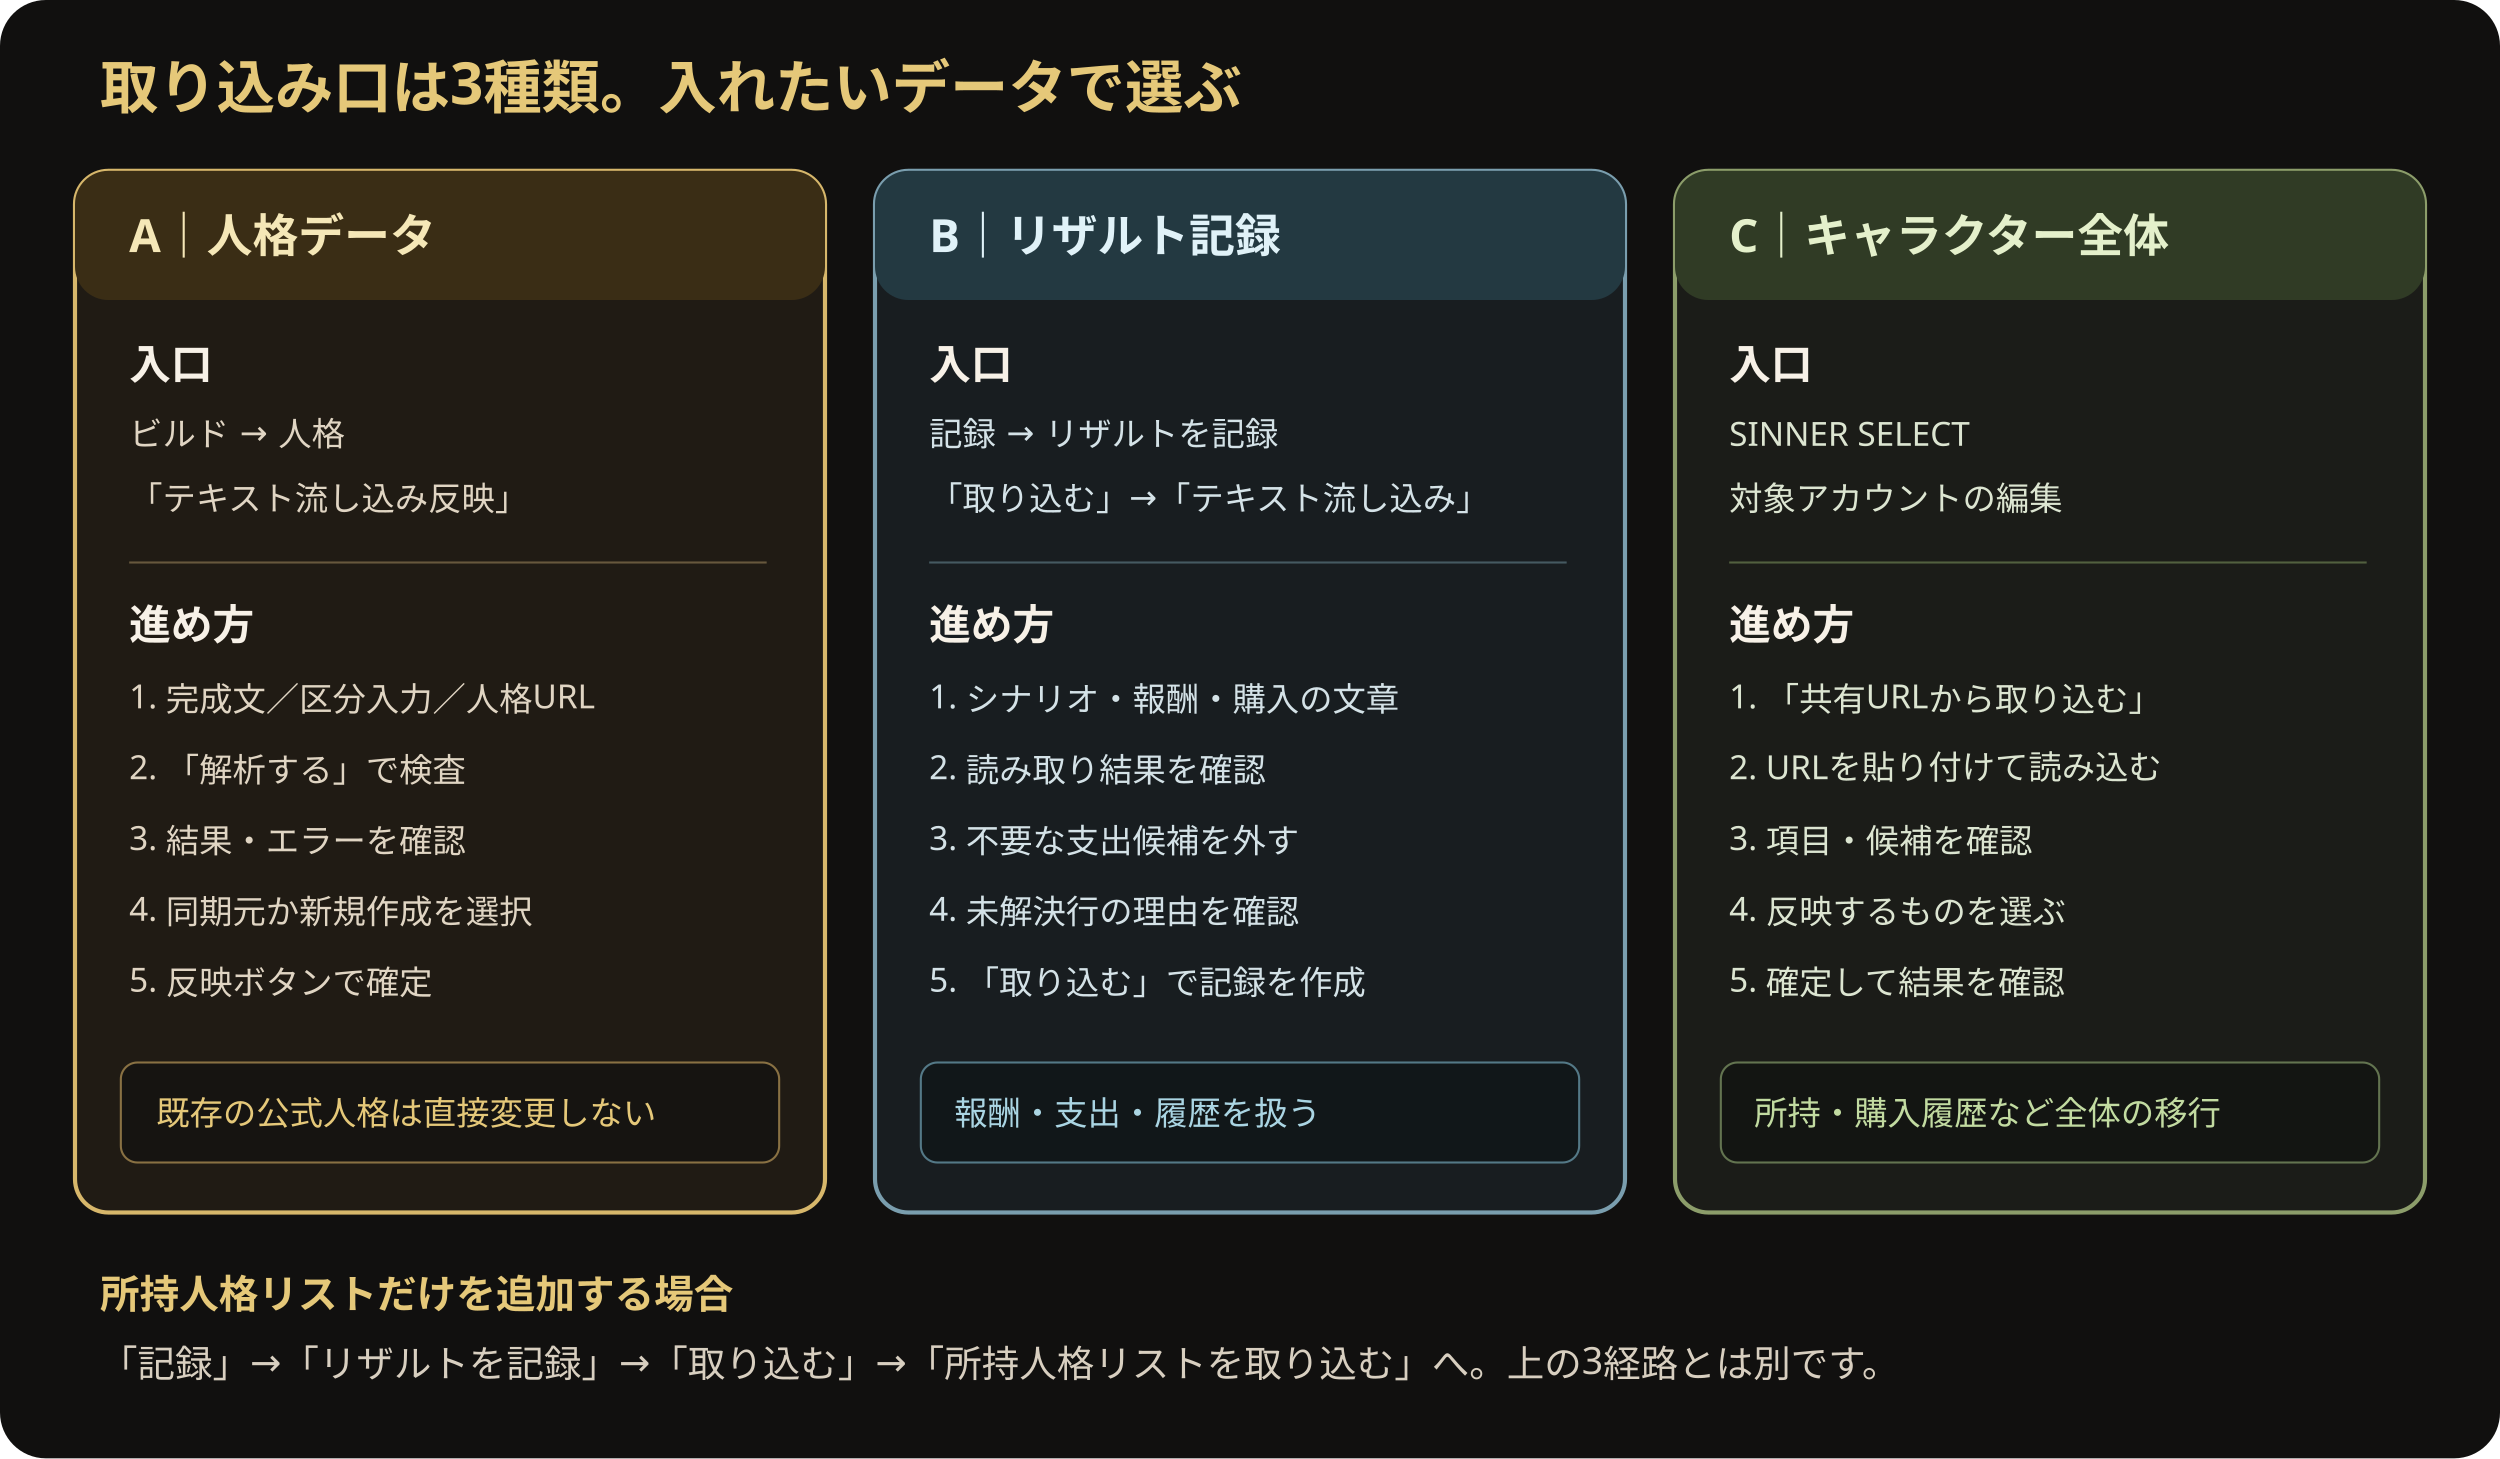
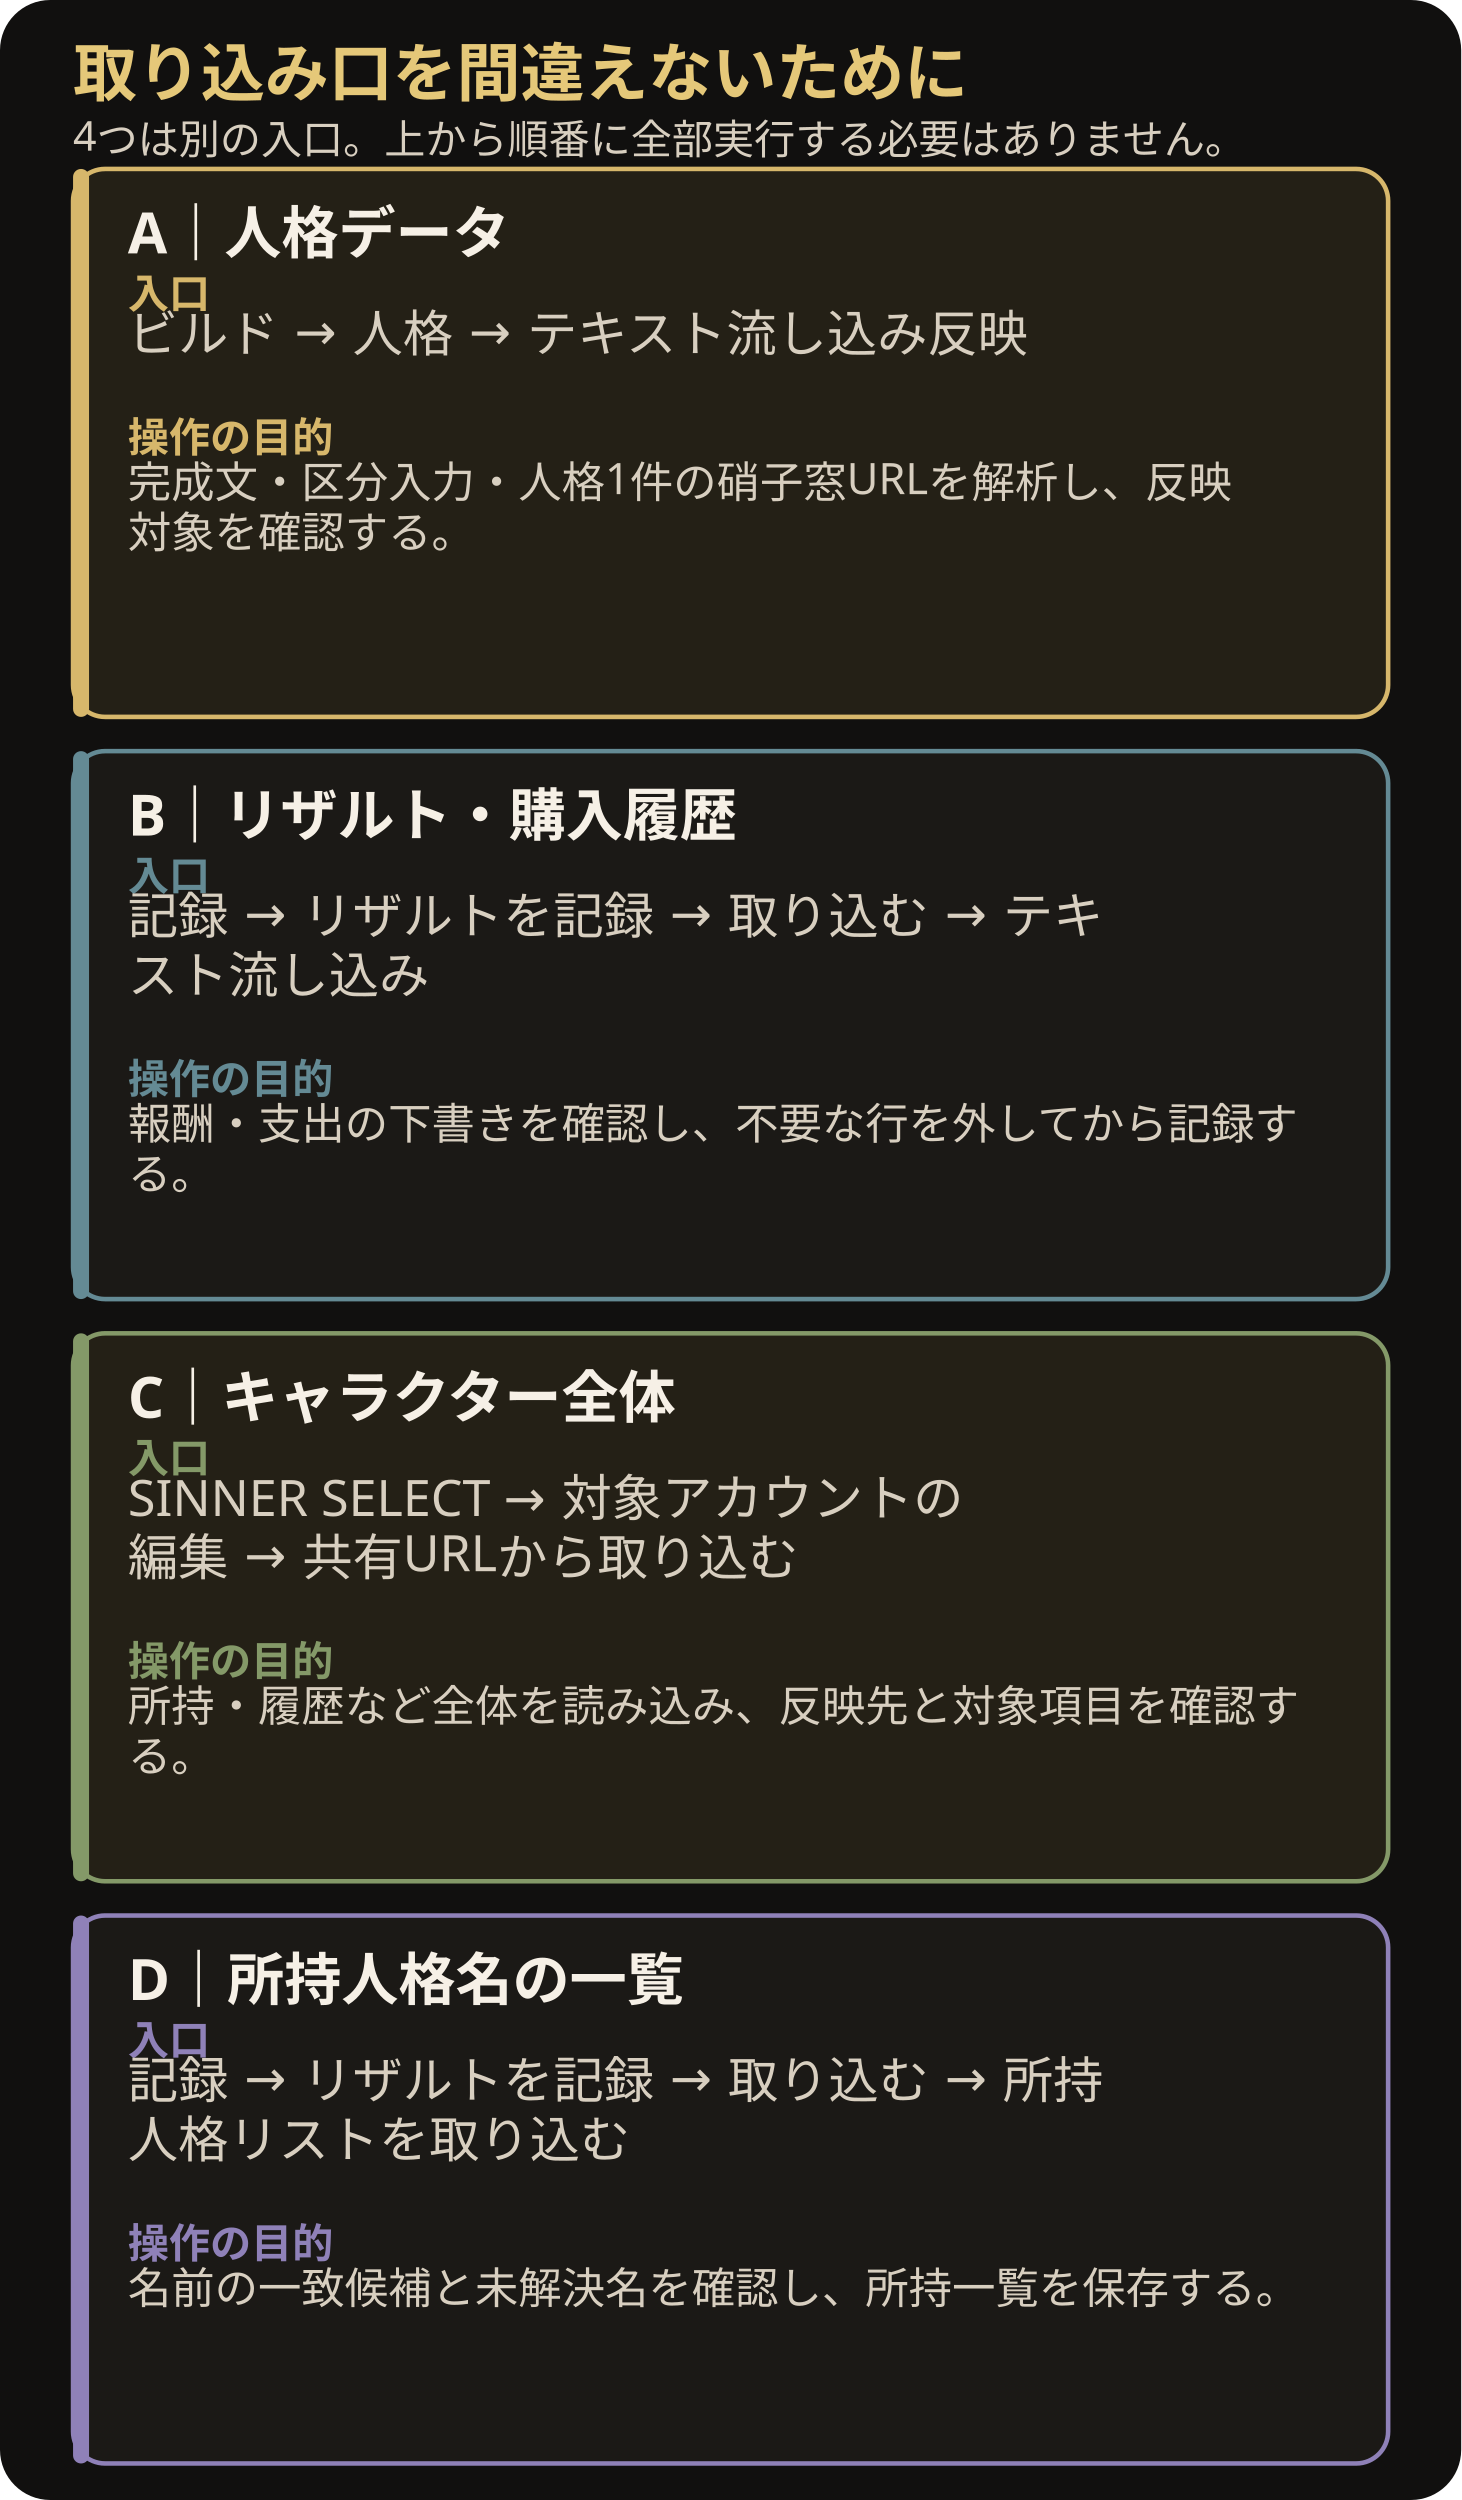
- <svg xmlns="http://www.w3.org/2000/svg" viewBox="0 0 1200 700" role="img" aria-labelledby="title desc">
-   <rect width="1200" height="700" rx="22" fill="#11100f" />
-   <text x="48" y="52" font-family="Noto Sans JP, Yu Gothic, sans-serif" font-size="28" font-weight="700" fill="#e5c879">取り込み口は3種類。入れたいデータで選ぶ</text>
-   <g font-family="Noto Sans JP, Yu Gothic, sans-serif">
-     <g>
-       <rect x="36" y="82" width="360" height="500" rx="16" fill="#201b14" stroke="#d7b76b" stroke-width="2" />
-       <rect x="36" y="82" width="360" height="62" rx="16" fill="#3a2d15" />
-       <text x="62" y="121" font-size="22" font-weight="700" fill="#f5e7b7">A｜人格データ</text>
-       <text x="62" y="182" font-size="20" font-weight="700" fill="#f7f1e7">入口</text>
-       <text x="62" y="214" font-size="16" fill="#e0d5c3">ビルド → 人格</text>
-       <text x="62" y="245" font-size="16" fill="#e0d5c3">「テキスト流し込み反映」</text>
-       <path d="M62 270 H368" stroke="#67583d" />
-       <text x="62" y="307" font-size="20" font-weight="700" fill="#f7f1e7">進め方</text>
-       <text x="62" y="340" font-size="16" fill="#e0d5c3">1. 完成文／区分入力／人格URL</text>
-       <text x="62" y="374" font-size="16" fill="#e0d5c3">2. 「解析する」で検査</text>
-       <text x="62" y="408" font-size="16" fill="#e0d5c3">3. 結果・エラーを確認</text>
-       <text x="62" y="442" font-size="16" fill="#e0d5c3">4. 同期元か新規作成を選択</text>
-       <text x="62" y="476" font-size="16" fill="#e0d5c3">5. 反映ボタンで確定</text>
-       <rect x="58" y="510" width="316" height="48" rx="8" fill="#161411" stroke="#897143" />
-       <text x="75" y="540" font-size="16" fill="#e5c879">既存の公式人格は直接変更しない</text>
-     </g>
-     <g>
-       <rect x="420" y="82" width="360" height="500" rx="16" fill="#181d20" stroke="#7a9eae" stroke-width="2" />
-       <rect x="420" y="82" width="360" height="62" rx="16" fill="#233941" />
-       <text x="446" y="121" font-size="22" font-weight="700" fill="#e0f2f8">B｜リザルト記録</text>
-       <text x="446" y="182" font-size="20" font-weight="700" fill="#f7f1e7">入口</text>
-       <text x="446" y="214" font-size="16" fill="#d4e2e7">記録 → リザルトを記録</text>
-       <text x="446" y="245" font-size="16" fill="#d4e2e7">「取り込む」→「テキスト流し込み」</text>
-       <path d="M446 270 H752" stroke="#455a61" />
-       <text x="446" y="307" font-size="20" font-weight="700" fill="#f7f1e7">進め方</text>
-       <text x="446" y="340" font-size="16" fill="#d4e2e7">1. シナリオ・報酬・購入の文章</text>
-       <text x="446" y="374" font-size="16" fill="#d4e2e7">2. 読み取り結果を確認</text>
-       <text x="446" y="408" font-size="16" fill="#d4e2e7">3. 不要な支出候補を外す</text>
-       <text x="446" y="442" font-size="16" fill="#d4e2e7">4. 未解決行の理由を確認</text>
-       <text x="446" y="476" font-size="16" fill="#d4e2e7">5. 「取り込む」で記録を作成</text>
-       <rect x="442" y="510" width="316" height="48" rx="8" fill="#111719" stroke="#547987" />
-       <text x="458" y="540" font-size="16" fill="#aad5e3">報酬・支出・履歴を扱う</text>
-     </g>
-     <g>
-       <rect x="804" y="82" width="360" height="500" rx="16" fill="#1b1c18" stroke="#8c9d6a" stroke-width="2" />
-       <rect x="804" y="82" width="360" height="62" rx="16" fill="#303b25" />
-       <text x="830" y="121" font-size="22" font-weight="700" fill="#e4f0cb">C｜キャラクター全体</text>
-       <text x="830" y="182" font-size="20" font-weight="700" fill="#f7f1e7">入口</text>
-       <text x="830" y="214" font-size="16" fill="#dce5d1">SINNER SELECT</text>
-       <text x="830" y="245" font-size="16" fill="#dce5d1">対象アカウントの編集</text>
-       <path d="M830 270 H1136" stroke="#52603f" />
-       <text x="830" y="307" font-size="20" font-weight="700" fill="#f7f1e7">進め方</text>
-       <text x="830" y="340" font-size="16" fill="#dce5d1">1. 「共有URLから取り込む」</text>
-       <text x="830" y="374" font-size="16" fill="#dce5d1">2. URLを貼り付けて読み込む</text>
-       <text x="830" y="408" font-size="16" fill="#dce5d1">3. 項目・候補を確認</text>
-       <text x="830" y="442" font-size="16" fill="#dce5d1">4. 反映するものを選ぶ</text>
-       <text x="830" y="476" font-size="16" fill="#dce5d1">5. 確定して結果を確認</text>
-       <rect x="826" y="510" width="316" height="48" rx="8" fill="#131512" stroke="#637450" />
-       <text x="842" y="540" font-size="16" fill="#c2dba1">所持・購入履歴など全体の移行</text>
-     </g>
-     <text x="48" y="628" font-size="19" font-weight="700" fill="#e5c879">所持人格リストだけを追加する場合</text>
-     <text x="48" y="661" font-size="18" fill="#d8cfc0">「記録」→「リザルトを記録」→「取り込む」→「所持人格リストを取り込む」へ。上の3経路とは別です。</text>
+ <svg xmlns="http://www.w3.org/2000/svg" viewBox="0 0 640 1095" role="img" aria-labelledby="title desc">
+   <rect width="640" height="1095" rx="22" fill="#11100f" />
+   <text x="32" y="42" font-family="Noto Sans JP, Yu Gothic, sans-serif" font-size="28" font-weight="700" fill="#e5c879">取り込み口を間違えないために</text>
+   <text x="32" y="66" font-family="Noto Sans JP, Yu Gothic, sans-serif" font-size="18" fill="#d8cfc0">4つは別の入口。上から順番に全部実行する必要はありません。</text>
+   <g>
+     <rect x="32" y="74" width="576" height="240" rx="14" fill="#242016" stroke="#d7b76b" stroke-width="2" />
+     <rect x="32" y="74" width="7" height="240" rx="3.5" fill="#d7b76b" />
+     <text x="56" y="111" font-family="Noto Sans JP, Yu Gothic, sans-serif" font-size="25" font-weight="700" fill="#f6f0e6">A｜人格データ</text>
+     <text x="56" y="135" font-family="Noto Sans JP, Yu Gothic, sans-serif" font-size="18" font-weight="700" fill="#d7b76b">入口</text>
+     <text x="56" y="154" font-family="Noto Sans JP, Yu Gothic, sans-serif" font-size="22" fill="#d8cfc0">ビルド → 人格 → テキスト流し込み反映</text>
+     <text x="56" y="198" font-family="Noto Sans JP, Yu Gothic, sans-serif" font-size="18" font-weight="700" fill="#d7b76b">操作の目的</text>
+     <text x="56" y="218" font-family="Noto Sans JP, Yu Gothic, sans-serif" font-size="19" fill="#d8cfc0">完成文・区分入力・人格1件の硝子窓URLを解析し、反映</text>
+     <text x="56" y="240" font-family="Noto Sans JP, Yu Gothic, sans-serif" font-size="19" fill="#d8cfc0">対象を確認する。</text>
+   </g>
+   <g>
+     <rect x="32" y="329" width="576" height="240" rx="14" fill="#1b1916" stroke="#648a94" stroke-width="2" />
+     <rect x="32" y="329" width="7" height="240" rx="3.5" fill="#648a94" />
+     <text x="56" y="366" font-family="Noto Sans JP, Yu Gothic, sans-serif" font-size="25" font-weight="700" fill="#f6f0e6">B｜リザルト・購入履歴</text>
+     <text x="56" y="390" font-family="Noto Sans JP, Yu Gothic, sans-serif" font-size="18" font-weight="700" fill="#648a94">入口</text>
+     <text x="56" y="409" font-family="Noto Sans JP, Yu Gothic, sans-serif" font-size="22" fill="#d8cfc0">記録 → リザルトを記録 → 取り込む → テキ</text>
+     <text x="56" y="435" font-family="Noto Sans JP, Yu Gothic, sans-serif" font-size="22" fill="#d8cfc0">スト流し込み</text>
+     <text x="56" y="479" font-family="Noto Sans JP, Yu Gothic, sans-serif" font-size="18" font-weight="700" fill="#648a94">操作の目的</text>
+     <text x="56" y="499" font-family="Noto Sans JP, Yu Gothic, sans-serif" font-size="19" fill="#d8cfc0">報酬・支出の下書きを確認し、不要な行を外してから記録す</text>
+     <text x="56" y="521" font-family="Noto Sans JP, Yu Gothic, sans-serif" font-size="19" fill="#d8cfc0">る。</text>
+   </g>
+   <g>
+     <rect x="32" y="584" width="576" height="240" rx="14" fill="#242016" stroke="#849968" stroke-width="2" />
+     <rect x="32" y="584" width="7" height="240" rx="3.5" fill="#849968" />
+     <text x="56" y="621" font-family="Noto Sans JP, Yu Gothic, sans-serif" font-size="25" font-weight="700" fill="#f6f0e6">C｜キャラクター全体</text>
+     <text x="56" y="645" font-family="Noto Sans JP, Yu Gothic, sans-serif" font-size="18" font-weight="700" fill="#849968">入口</text>
+     <text x="56" y="664" font-family="Noto Sans JP, Yu Gothic, sans-serif" font-size="22" fill="#d8cfc0">SINNER SELECT → 対象アカウントの</text>
+     <text x="56" y="690" font-family="Noto Sans JP, Yu Gothic, sans-serif" font-size="22" fill="#d8cfc0">編集 → 共有URLから取り込む</text>
+     <text x="56" y="734" font-family="Noto Sans JP, Yu Gothic, sans-serif" font-size="18" font-weight="700" fill="#849968">操作の目的</text>
+     <text x="56" y="754" font-family="Noto Sans JP, Yu Gothic, sans-serif" font-size="19" fill="#d8cfc0">所持・履歴など全体を読み込み、反映先と対象項目を確認す</text>
+     <text x="56" y="776" font-family="Noto Sans JP, Yu Gothic, sans-serif" font-size="19" fill="#d8cfc0">る。</text>
+   </g>
+   <g>
+     <rect x="32" y="839" width="576" height="240" rx="14" fill="#1b1916" stroke="#8f81b8" stroke-width="2" />
+     <rect x="32" y="839" width="7" height="240" rx="3.5" fill="#8f81b8" />
+     <text x="56" y="876" font-family="Noto Sans JP, Yu Gothic, sans-serif" font-size="25" font-weight="700" fill="#f6f0e6">D｜所持人格名の一覧</text>
+     <text x="56" y="900" font-family="Noto Sans JP, Yu Gothic, sans-serif" font-size="18" font-weight="700" fill="#8f81b8">入口</text>
+     <text x="56" y="919" font-family="Noto Sans JP, Yu Gothic, sans-serif" font-size="22" fill="#d8cfc0">記録 → リザルトを記録 → 取り込む → 所持</text>
+     <text x="56" y="945" font-family="Noto Sans JP, Yu Gothic, sans-serif" font-size="22" fill="#d8cfc0">人格リストを取り込む</text>
+     <text x="56" y="989" font-family="Noto Sans JP, Yu Gothic, sans-serif" font-size="18" font-weight="700" fill="#8f81b8">操作の目的</text>
+     <text x="56" y="1009" font-family="Noto Sans JP, Yu Gothic, sans-serif" font-size="19" fill="#d8cfc0">名前の一致候補と未解決名を確認し、所持一覧を保存する。</text>
  </g>
</svg>
